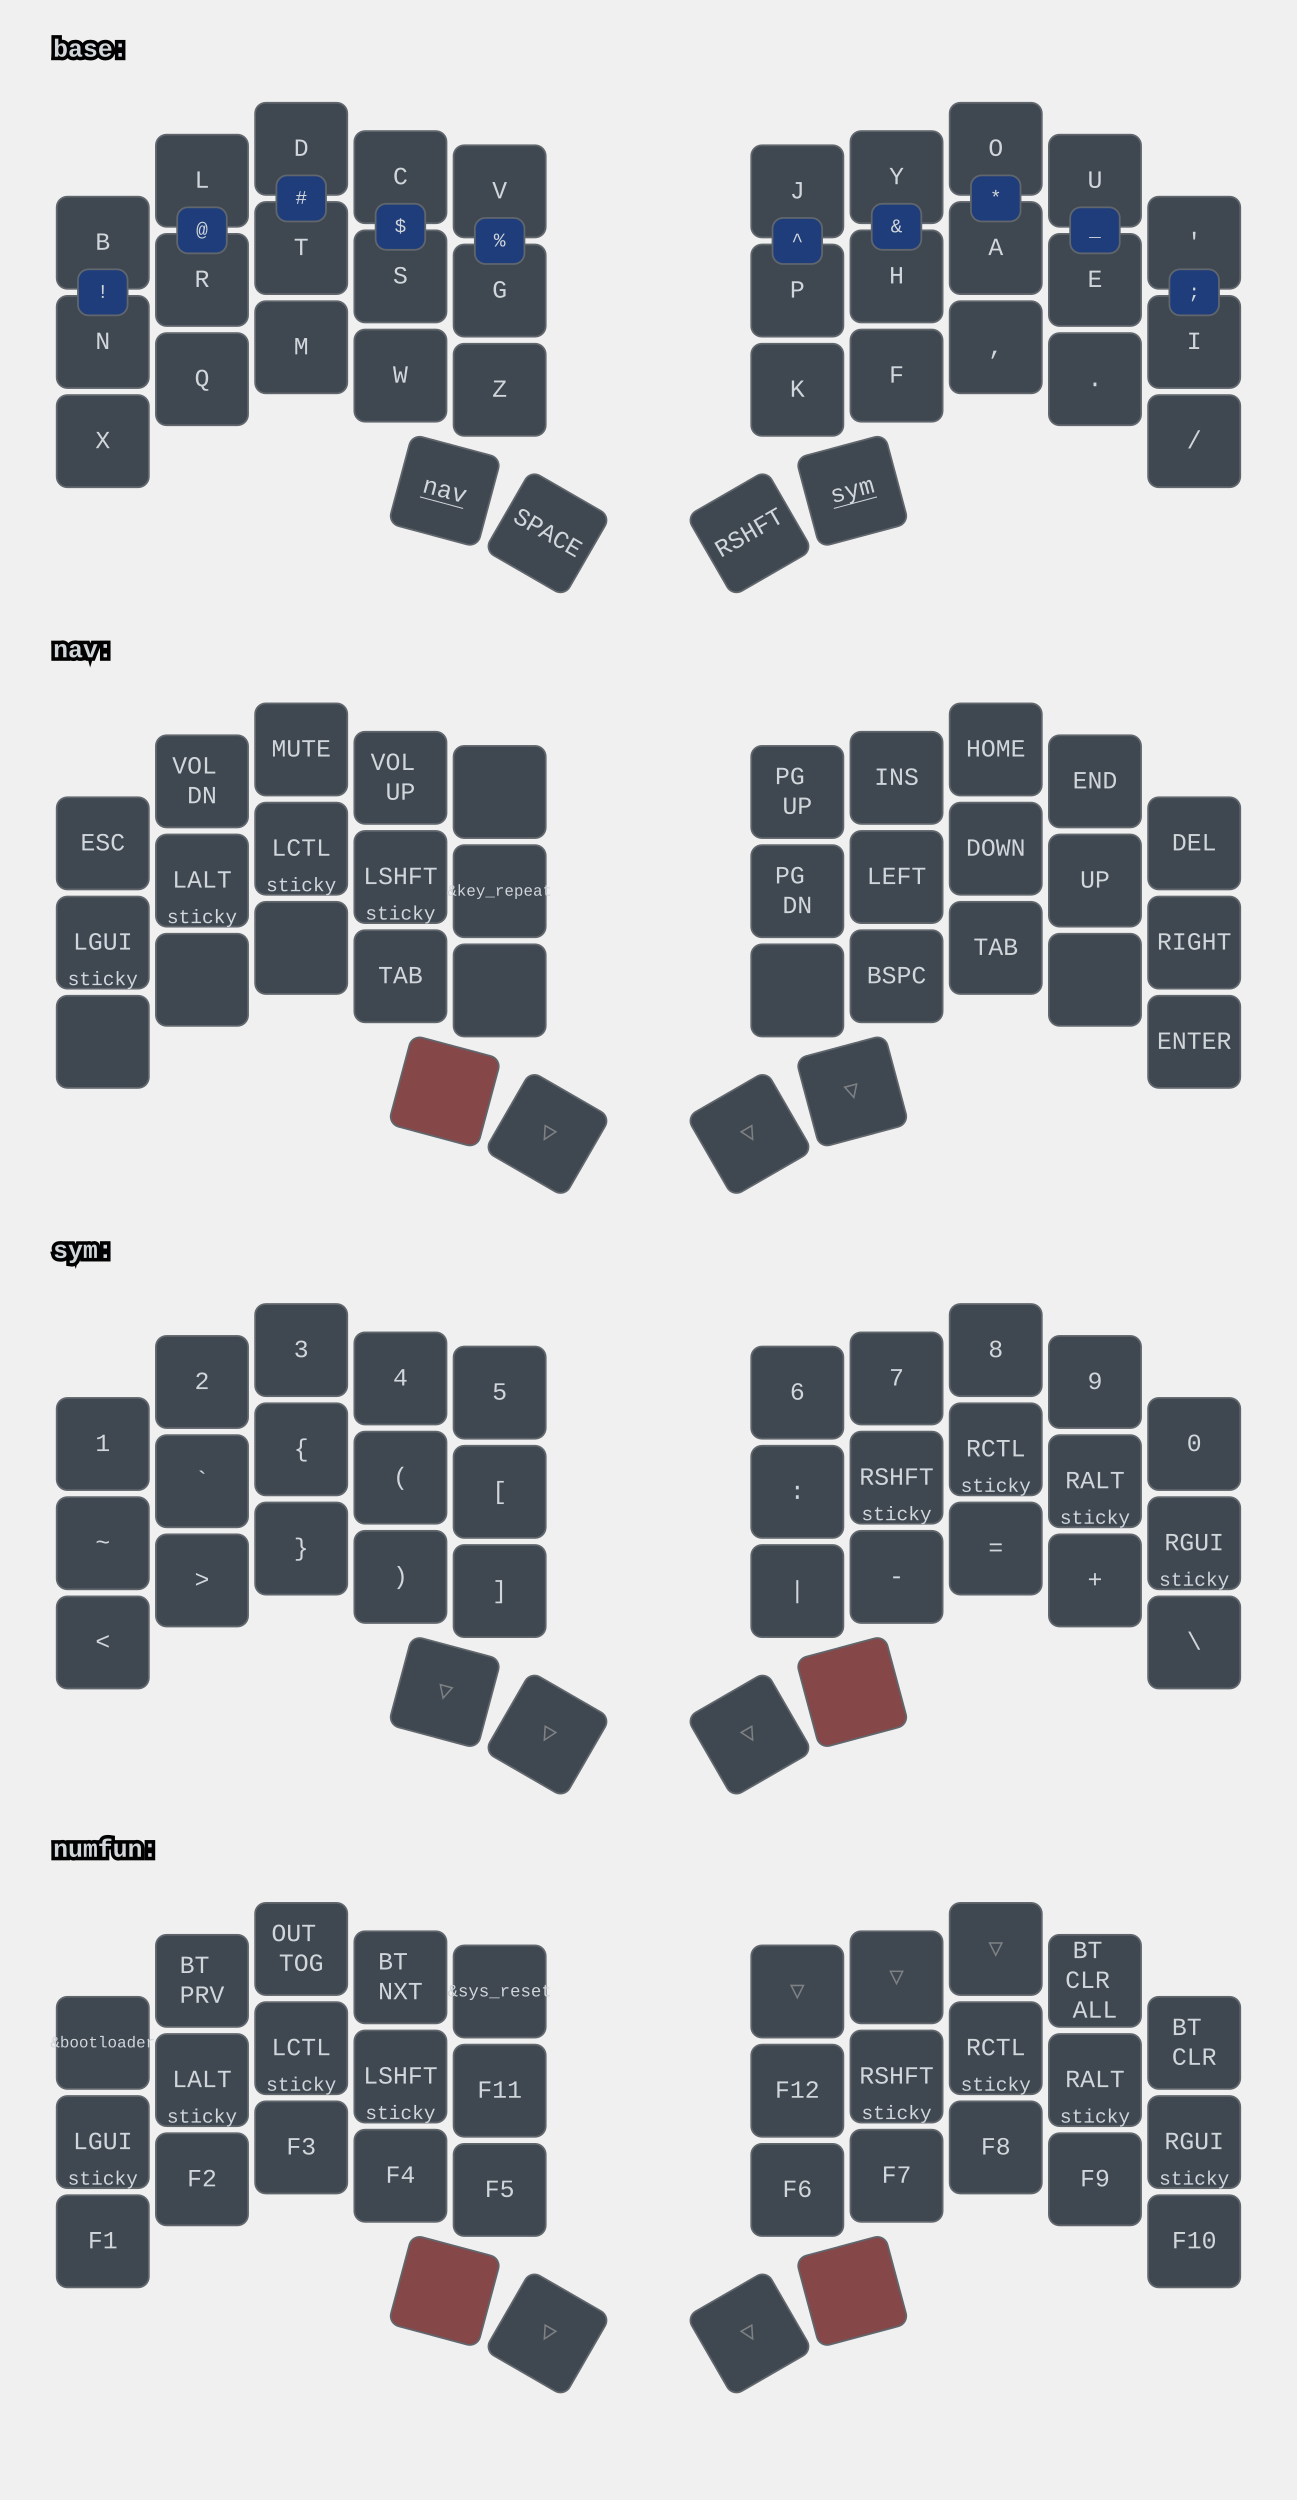
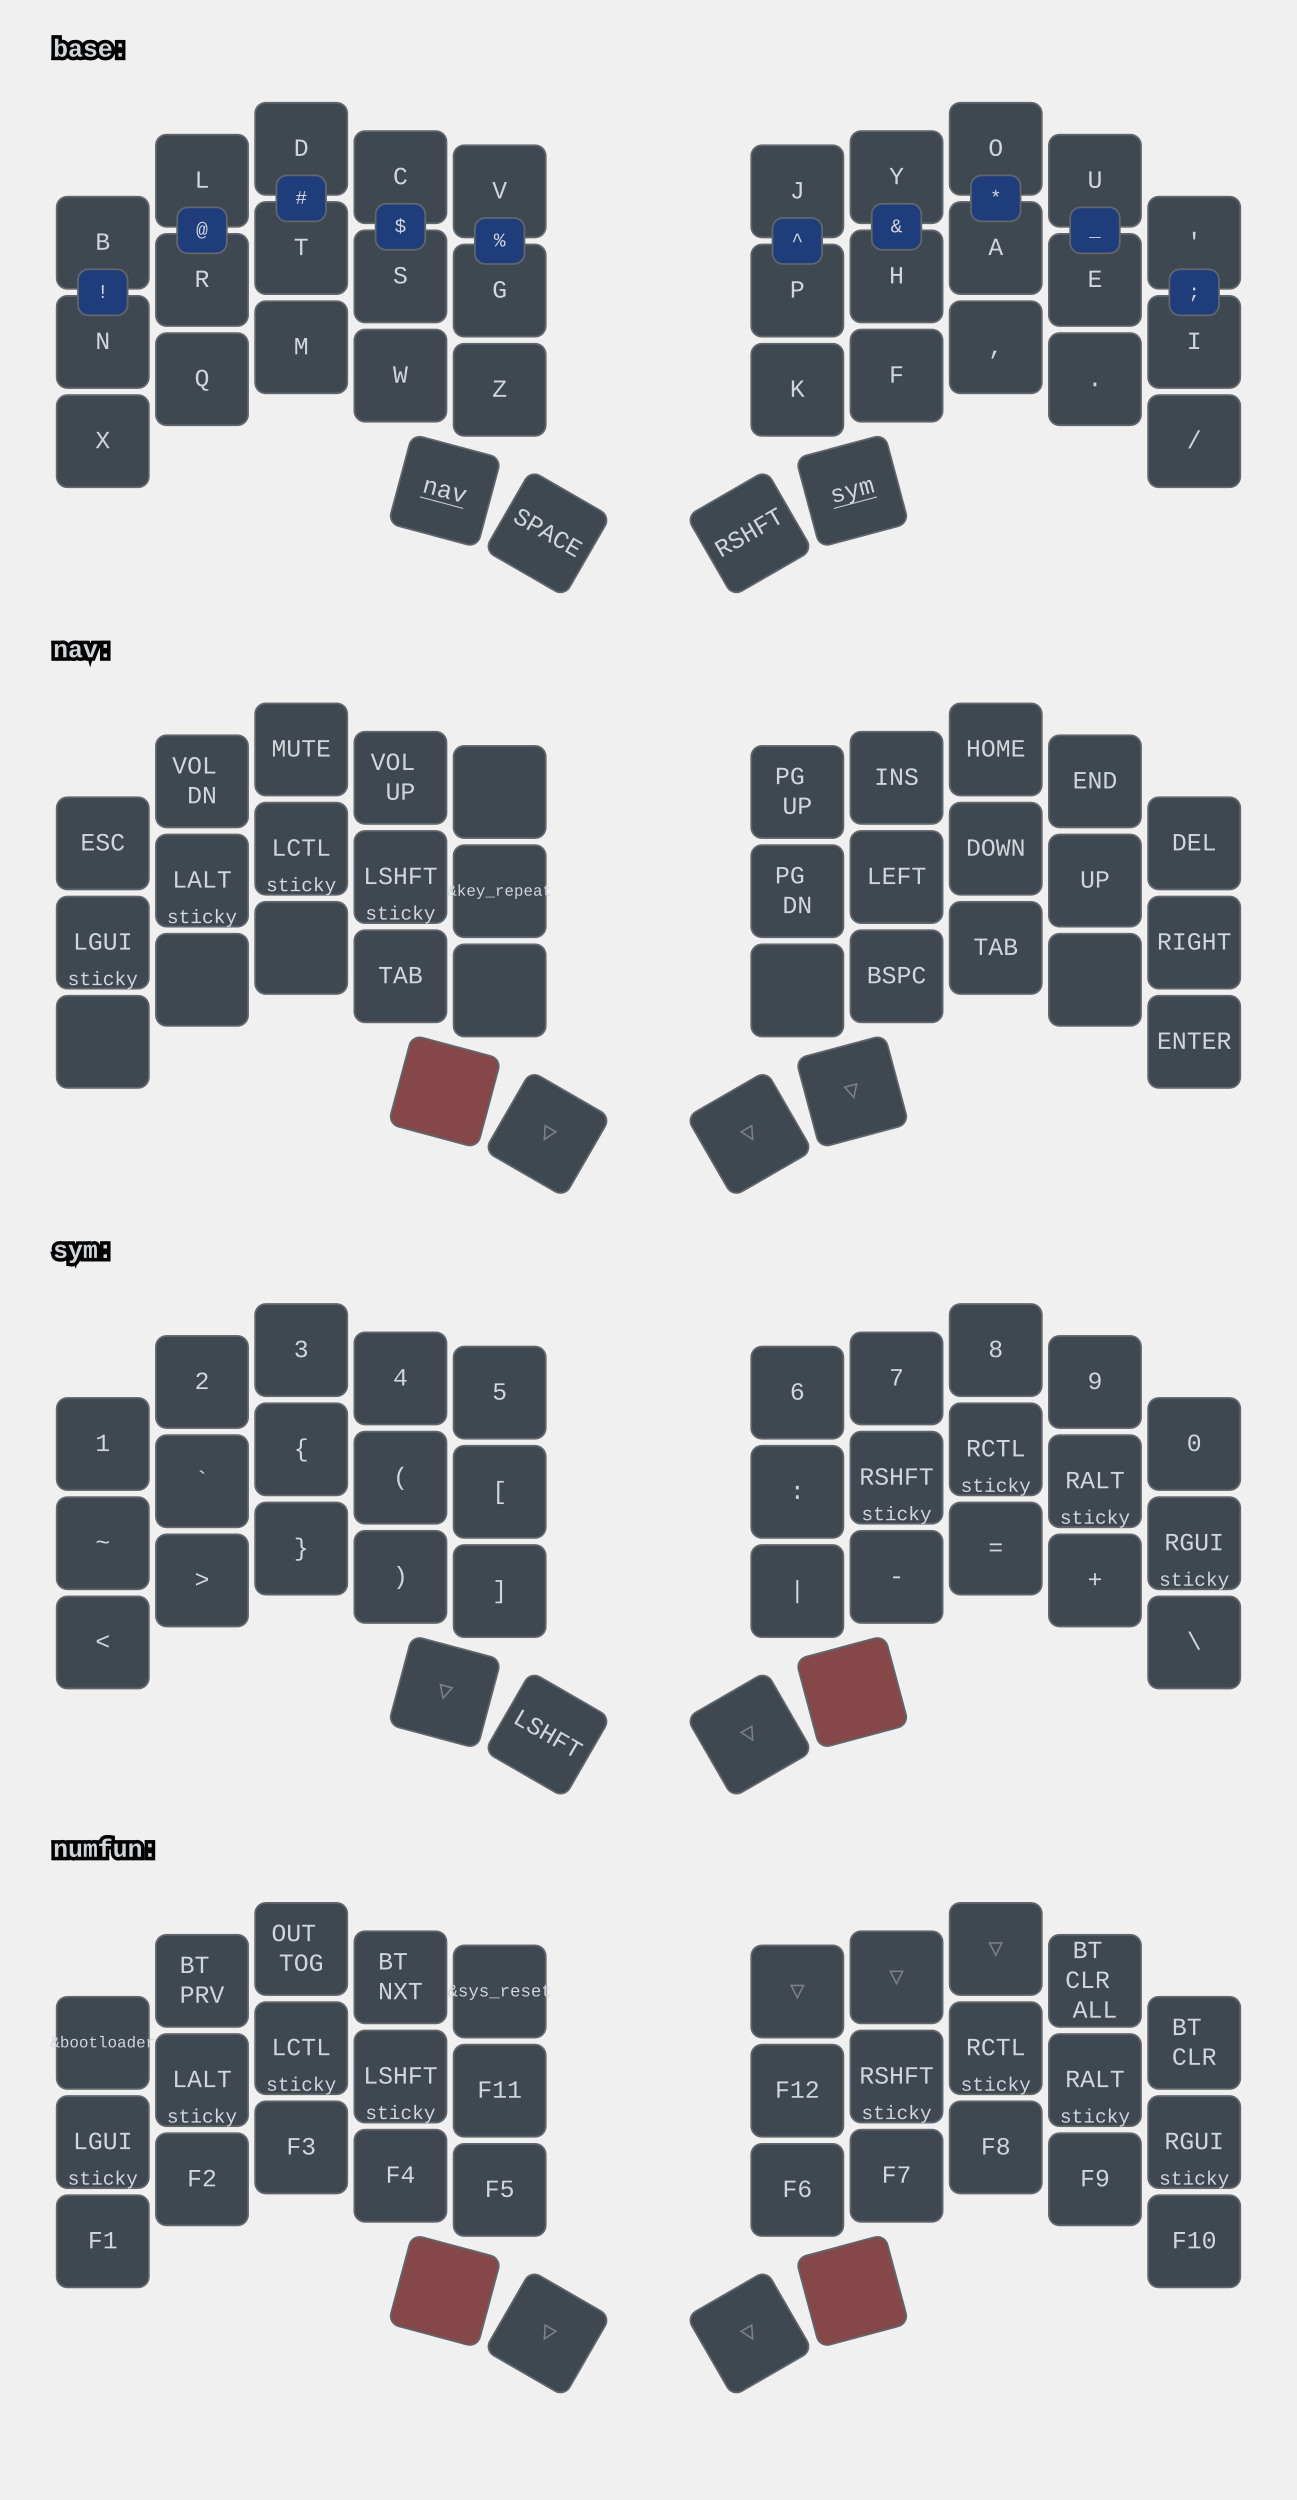
<svg xmlns="http://www.w3.org/2000/svg" width="732" height="1411" viewBox="0 0 732 1411" class="keymap">
  <style>/* inherit to force styles through use tags */
svg path {
    fill: inherit;
}

/* font and background color specifications */
svg.keymap {
    font-family: SFMono-Regular,Consolas,Liberation Mono,Menlo,monospace;
    font-size: 14px;
    font-kerning: normal;
    text-rendering: optimizeLegibility;
    fill: #24292e;
}

/* default key styling */
rect.key {
    fill: #f6f8fa;
}

rect.key, rect.combo {
    stroke: #c9cccf;
    stroke-width: 1;
}

/* default key side styling, only used is draw_key_sides is set */
rect.side {
    filter: brightness(90%);
}

/* color accent for combo boxes */
rect.combo, rect.combo-separate {
    fill: #cdf;
}

/* color accent for held keys */
rect.held, rect.combo.held {
    fill: #fdd;
}

/* color accent for ghost (optional) keys */
rect.ghost, rect.combo.ghost {
    stroke-dasharray: 4, 4;
    stroke-width: 2;
}

text {
    text-anchor: middle;
    dominant-baseline: middle;
}

/* styling for layer labels */
text.label {
    font-weight: bold;
    text-anchor: start;
    stroke: white;
    stroke-width: 4;
    paint-order: stroke;
}

/* styling for optional footer */
text.footer {
    text-anchor: end;
    dominant-baseline: auto;
    stroke: white;
    stroke-width: 4;
    paint-order: stroke;
}

/* styling for combo tap, and key non-tap label text */
text.combo, text.hold, text.shifted, text.left, text.right, text.tl, text.tr, text.bl, text.br {
    font-size: 11px;
}

text.hold, text.bl, text.br {
    text-anchor: middle;
    dominant-baseline: auto;
}

text.shifted, text.tl, text.tr {
    text-anchor: middle;
    dominant-baseline: hanging;
}

text.left, text.tl, text.bl {
    text-anchor: start;
}

text.right, text.tr, text.br {
    text-anchor: end;
}

text.layer-activator {
    text-decoration: underline;
}

/* styling for hold/shifted label text in combo box */
text.combo.hold, text.combo.shifted, text.combo.left, text.combo.right {
    font-size: 8px;
}

/* lighter symbol for transparent keys */
text.trans {
    fill: #7b7e81;
}

/* styling for combo dendrons */
path.combo {
    stroke-width: 1;
    stroke: gray;
    fill: none;
}

/* Start Tabler Icons Cleanup */
/* cannot use height/width with glyphs */
.icon-tabler &gt; path {
    fill: inherit;
    stroke: inherit;
    stroke-width: 2;
}
/* hide tabler's default box */
.icon-tabler &gt; path[stroke="none"][fill="none"] {
    visibility: hidden;
}
/* End Tabler Icons Cleanup */

svg.keymap { fill: #d1d6db; }
rect.key { fill: #3f4750; }
rect.key, rect.combo { stroke: #60666c; }
rect.combo, rect.combo-separate { fill: #1f3d7a; }
rect.held, rect.combo.held { fill: #854747; }
text.label, text.footer { stroke: black; }
text.trans { fill: #7e8184; }
path.combo { stroke: #7f7f7f; }
</style>
  <g transform="translate(30, 0)" class="layer-base">
    <text x="0" y="28" class="label" id="base">base:</text>
    <g transform="translate(0, 56)">
      <g transform="translate(28, 81)" class="key keypos-0">
        <rect rx="6" ry="6" x="-26" y="-26" width="52" height="52" class="key" />
        <text x="0" y="0" class="key tap">B</text>
      </g>
      <g transform="translate(84, 46)" class="key keypos-1">
        <rect rx="6" ry="6" x="-26" y="-26" width="52" height="52" class="key" />
        <text x="0" y="0" class="key tap">L</text>
      </g>
      <g transform="translate(140, 28)" class="key keypos-2">
        <rect rx="6" ry="6" x="-26" y="-26" width="52" height="52" class="key" />
        <text x="0" y="0" class="key tap">D</text>
      </g>
      <g transform="translate(196, 44)" class="key keypos-3">
        <rect rx="6" ry="6" x="-26" y="-26" width="52" height="52" class="key" />
        <text x="0" y="0" class="key tap">C</text>
      </g>
      <g transform="translate(252, 52)" class="key keypos-4">
        <rect rx="6" ry="6" x="-26" y="-26" width="52" height="52" class="key" />
        <text x="0" y="0" class="key tap">V</text>
      </g>
      <g transform="translate(420, 52)" class="key keypos-5">
        <rect rx="6" ry="6" x="-26" y="-26" width="52" height="52" class="key" />
        <text x="0" y="0" class="key tap">J</text>
      </g>
      <g transform="translate(476, 44)" class="key keypos-6">
        <rect rx="6" ry="6" x="-26" y="-26" width="52" height="52" class="key" />
        <text x="0" y="0" class="key tap">Y</text>
      </g>
      <g transform="translate(532, 28)" class="key keypos-7">
        <rect rx="6" ry="6" x="-26" y="-26" width="52" height="52" class="key" />
        <text x="0" y="0" class="key tap">O</text>
      </g>
      <g transform="translate(588, 46)" class="key keypos-8">
        <rect rx="6" ry="6" x="-26" y="-26" width="52" height="52" class="key" />
        <text x="0" y="0" class="key tap">U</text>
      </g>
      <g transform="translate(644, 81)" class="key keypos-9">
        <rect rx="6" ry="6" x="-26" y="-26" width="52" height="52" class="key" />
        <text x="0" y="0" class="key tap">'</text>
      </g>
      <g transform="translate(28, 137)" class="key keypos-10">
        <rect rx="6" ry="6" x="-26" y="-26" width="52" height="52" class="key" />
        <text x="0" y="0" class="key tap">N</text>
      </g>
      <g transform="translate(84, 102)" class="key keypos-11">
        <rect rx="6" ry="6" x="-26" y="-26" width="52" height="52" class="key" />
        <text x="0" y="0" class="key tap">R</text>
      </g>
      <g transform="translate(140, 84)" class="key keypos-12">
        <rect rx="6" ry="6" x="-26" y="-26" width="52" height="52" class="key" />
        <text x="0" y="0" class="key tap">T</text>
      </g>
      <g transform="translate(196, 100)" class="key keypos-13">
        <rect rx="6" ry="6" x="-26" y="-26" width="52" height="52" class="key" />
        <text x="0" y="0" class="key tap">S</text>
      </g>
      <g transform="translate(252, 108)" class="key keypos-14">
        <rect rx="6" ry="6" x="-26" y="-26" width="52" height="52" class="key" />
        <text x="0" y="0" class="key tap">G</text>
      </g>
      <g transform="translate(420, 108)" class="key keypos-15">
        <rect rx="6" ry="6" x="-26" y="-26" width="52" height="52" class="key" />
        <text x="0" y="0" class="key tap">P</text>
      </g>
      <g transform="translate(476, 100)" class="key keypos-16">
        <rect rx="6" ry="6" x="-26" y="-26" width="52" height="52" class="key" />
        <text x="0" y="0" class="key tap">H</text>
      </g>
      <g transform="translate(532, 84)" class="key keypos-17">
        <rect rx="6" ry="6" x="-26" y="-26" width="52" height="52" class="key" />
        <text x="0" y="0" class="key tap">A</text>
      </g>
      <g transform="translate(588, 102)" class="key keypos-18">
        <rect rx="6" ry="6" x="-26" y="-26" width="52" height="52" class="key" />
        <text x="0" y="0" class="key tap">E</text>
      </g>
      <g transform="translate(644, 137)" class="key keypos-19">
        <rect rx="6" ry="6" x="-26" y="-26" width="52" height="52" class="key" />
        <text x="0" y="0" class="key tap">I</text>
      </g>
      <g transform="translate(28, 193)" class="key keypos-20">
        <rect rx="6" ry="6" x="-26" y="-26" width="52" height="52" class="key" />
        <text x="0" y="0" class="key tap">X</text>
      </g>
      <g transform="translate(84, 158)" class="key keypos-21">
        <rect rx="6" ry="6" x="-26" y="-26" width="52" height="52" class="key" />
        <text x="0" y="0" class="key tap">Q</text>
      </g>
      <g transform="translate(140, 140)" class="key keypos-22">
        <rect rx="6" ry="6" x="-26" y="-26" width="52" height="52" class="key" />
        <text x="0" y="0" class="key tap">M</text>
      </g>
      <g transform="translate(196, 156)" class="key keypos-23">
        <rect rx="6" ry="6" x="-26" y="-26" width="52" height="52" class="key" />
        <text x="0" y="0" class="key tap">W</text>
      </g>
      <g transform="translate(252, 164)" class="key keypos-24">
        <rect rx="6" ry="6" x="-26" y="-26" width="52" height="52" class="key" />
        <text x="0" y="0" class="key tap">Z</text>
      </g>
      <g transform="translate(420, 164)" class="key keypos-25">
        <rect rx="6" ry="6" x="-26" y="-26" width="52" height="52" class="key" />
        <text x="0" y="0" class="key tap">K</text>
      </g>
      <g transform="translate(476, 156)" class="key keypos-26">
        <rect rx="6" ry="6" x="-26" y="-26" width="52" height="52" class="key" />
        <text x="0" y="0" class="key tap">F</text>
      </g>
      <g transform="translate(532, 140)" class="key keypos-27">
        <rect rx="6" ry="6" x="-26" y="-26" width="52" height="52" class="key" />
        <text x="0" y="0" class="key tap">,</text>
      </g>
      <g transform="translate(588, 158)" class="key keypos-28">
        <rect rx="6" ry="6" x="-26" y="-26" width="52" height="52" class="key" />
        <text x="0" y="0" class="key tap">.</text>
      </g>
      <g transform="translate(644, 193)" class="key keypos-29">
        <rect rx="6" ry="6" x="-26" y="-26" width="52" height="52" class="key" />
        <text x="0" y="0" class="key tap">/</text>
      </g>
      <g transform="translate(221, 221) rotate(15.0)" class="key keypos-30">
        <rect rx="6" ry="6" x="-26" y="-26" width="52" height="52" class="key" />
        <a href="#nav">
          <text x="0" y="0" class="key tap layer-activator">nav</text>
        </a>
      </g>
      <g transform="translate(279, 245) rotate(30.0)" class="key keypos-31">
        <rect rx="6" ry="6" x="-26" y="-26" width="52" height="52" class="key" />
        <text x="0" y="0" class="key tap">SPACE</text>
      </g>
      <g transform="translate(393, 245) rotate(-30.0)" class="key keypos-32">
        <rect rx="6" ry="6" x="-26" y="-26" width="52" height="52" class="key" />
        <text x="0" y="0" class="key tap">RSHFT</text>
      </g>
      <g transform="translate(451, 221) rotate(-15.0)" class="key keypos-33">
        <rect rx="6" ry="6" x="-26" y="-26" width="52" height="52" class="key" />
        <a href="#sym">
          <text x="0" y="0" class="key tap layer-activator">sym</text>
        </a>
      </g>
      <g class="combo combopos-0">
        <rect rx="6" ry="6" x="14" y="96" width="28" height="26" class="combo" />
        <text x="28" y="109" class="combo tap">!</text>
      </g>
      <g class="combo combopos-1">
        <rect rx="6" ry="6" x="70" y="61" width="28" height="26" class="combo" />
        <text x="84" y="74" class="combo tap">@</text>
      </g>
      <g class="combo combopos-2">
        <rect rx="6" ry="6" x="126" y="43" width="28" height="26" class="combo" />
        <text x="140" y="56" class="combo tap">#</text>
      </g>
      <g class="combo combopos-3">
        <rect rx="6" ry="6" x="182" y="59" width="28" height="26" class="combo" />
        <text x="196" y="72" class="combo tap">$</text>
      </g>
      <g class="combo combopos-4">
        <rect rx="6" ry="6" x="238" y="67" width="28" height="26" class="combo" />
        <text x="252" y="80" class="combo tap">%</text>
      </g>
      <g class="combo combopos-5">
        <rect rx="6" ry="6" x="406" y="67" width="28" height="26" class="combo" />
        <text x="420" y="80" class="combo tap">^</text>
      </g>
      <g class="combo combopos-6">
        <rect rx="6" ry="6" x="462" y="59" width="28" height="26" class="combo" />
        <text x="476" y="72" class="combo tap">&amp;</text>
      </g>
      <g class="combo combopos-7">
        <rect rx="6" ry="6" x="518" y="43" width="28" height="26" class="combo" />
        <text x="532" y="56" class="combo tap">*</text>
      </g>
      <g class="combo combopos-8">
        <rect rx="6" ry="6" x="574" y="61" width="28" height="26" class="combo" />
        <text x="588" y="74" class="combo tap">_</text>
      </g>
      <g class="combo combopos-9">
        <rect rx="6" ry="6" x="630" y="96" width="28" height="26" class="combo" />
        <text x="644" y="109" class="combo tap">;</text>
      </g>
    </g>
  </g>
  <g transform="translate(30, 339)" class="layer-nav">
    <text x="0" y="28" class="label" id="nav">nav:</text>
    <g transform="translate(0, 56)">
      <g transform="translate(28, 81)" class="key keypos-0">
        <rect rx="6" ry="6" x="-26" y="-26" width="52" height="52" class="key" />
        <text x="0" y="0" class="key tap">ESC</text>
      </g>
      <g transform="translate(84, 46)" class="key keypos-1">
        <rect rx="6" ry="6" x="-26" y="-26" width="52" height="52" class="key" />
        <text x="0" y="0" class="key tap">
          <tspan x="0" dy="-0.6em">VOL</tspan>
          <tspan x="0" dy="1.2em">DN</tspan>
        </text>
      </g>
      <g transform="translate(140, 28)" class="key keypos-2">
        <rect rx="6" ry="6" x="-26" y="-26" width="52" height="52" class="key" />
        <text x="0" y="0" class="key tap">MUTE</text>
      </g>
      <g transform="translate(196, 44)" class="key keypos-3">
        <rect rx="6" ry="6" x="-26" y="-26" width="52" height="52" class="key" />
        <text x="0" y="0" class="key tap">
          <tspan x="0" dy="-0.6em">VOL</tspan>
          <tspan x="0" dy="1.2em">UP</tspan>
        </text>
      </g>
      <g transform="translate(252, 52)" class="key keypos-4">
        <rect rx="6" ry="6" x="-26" y="-26" width="52" height="52" class="key" />
      </g>
      <g transform="translate(420, 52)" class="key keypos-5">
        <rect rx="6" ry="6" x="-26" y="-26" width="52" height="52" class="key" />
        <text x="0" y="0" class="key tap">
          <tspan x="0" dy="-0.6em">PG</tspan>
          <tspan x="0" dy="1.2em">UP</tspan>
        </text>
      </g>
      <g transform="translate(476, 44)" class="key keypos-6">
        <rect rx="6" ry="6" x="-26" y="-26" width="52" height="52" class="key" />
        <text x="0" y="0" class="key tap">INS</text>
      </g>
      <g transform="translate(532, 28)" class="key keypos-7">
        <rect rx="6" ry="6" x="-26" y="-26" width="52" height="52" class="key" />
        <text x="0" y="0" class="key tap">HOME</text>
      </g>
      <g transform="translate(588, 46)" class="key keypos-8">
        <rect rx="6" ry="6" x="-26" y="-26" width="52" height="52" class="key" />
        <text x="0" y="0" class="key tap">END</text>
      </g>
      <g transform="translate(644, 81)" class="key keypos-9">
        <rect rx="6" ry="6" x="-26" y="-26" width="52" height="52" class="key" />
        <text x="0" y="0" class="key tap">DEL</text>
      </g>
      <g transform="translate(28, 137)" class="key keypos-10">
        <rect rx="6" ry="6" x="-26" y="-26" width="52" height="52" class="key" />
        <text x="0" y="0" class="key tap">LGUI</text>
        <text x="0" y="24" class="key hold">sticky</text>
      </g>
      <g transform="translate(84, 102)" class="key keypos-11">
        <rect rx="6" ry="6" x="-26" y="-26" width="52" height="52" class="key" />
        <text x="0" y="0" class="key tap">LALT</text>
        <text x="0" y="24" class="key hold">sticky</text>
      </g>
      <g transform="translate(140, 84)" class="key keypos-12">
        <rect rx="6" ry="6" x="-26" y="-26" width="52" height="52" class="key" />
        <text x="0" y="0" class="key tap">LCTL</text>
        <text x="0" y="24" class="key hold">sticky</text>
      </g>
      <g transform="translate(196, 100)" class="key keypos-13">
        <rect rx="6" ry="6" x="-26" y="-26" width="52" height="52" class="key" />
        <text x="0" y="0" class="key tap">LSHFT</text>
        <text x="0" y="24" class="key hold">sticky</text>
      </g>
      <g transform="translate(252, 108)" class="key keypos-14">
        <rect rx="6" ry="6" x="-26" y="-26" width="52" height="52" class="key" />
        <text x="0" y="0" class="key tap">
          <tspan style="font-size: 64%">&amp;key_repeat</tspan>
        </text>
      </g>
      <g transform="translate(420, 108)" class="key keypos-15">
        <rect rx="6" ry="6" x="-26" y="-26" width="52" height="52" class="key" />
        <text x="0" y="0" class="key tap">
          <tspan x="0" dy="-0.6em">PG</tspan>
          <tspan x="0" dy="1.2em">DN</tspan>
        </text>
      </g>
      <g transform="translate(476, 100)" class="key keypos-16">
        <rect rx="6" ry="6" x="-26" y="-26" width="52" height="52" class="key" />
        <text x="0" y="0" class="key tap">LEFT</text>
      </g>
      <g transform="translate(532, 84)" class="key keypos-17">
        <rect rx="6" ry="6" x="-26" y="-26" width="52" height="52" class="key" />
        <text x="0" y="0" class="key tap">DOWN</text>
      </g>
      <g transform="translate(588, 102)" class="key keypos-18">
        <rect rx="6" ry="6" x="-26" y="-26" width="52" height="52" class="key" />
        <text x="0" y="0" class="key tap">UP</text>
      </g>
      <g transform="translate(644, 137)" class="key keypos-19">
        <rect rx="6" ry="6" x="-26" y="-26" width="52" height="52" class="key" />
        <text x="0" y="0" class="key tap">RIGHT</text>
      </g>
      <g transform="translate(28, 193)" class="key keypos-20">
        <rect rx="6" ry="6" x="-26" y="-26" width="52" height="52" class="key" />
      </g>
      <g transform="translate(84, 158)" class="key keypos-21">
        <rect rx="6" ry="6" x="-26" y="-26" width="52" height="52" class="key" />
      </g>
      <g transform="translate(140, 140)" class="key keypos-22">
        <rect rx="6" ry="6" x="-26" y="-26" width="52" height="52" class="key" />
      </g>
      <g transform="translate(196, 156)" class="key keypos-23">
        <rect rx="6" ry="6" x="-26" y="-26" width="52" height="52" class="key" />
        <text x="0" y="0" class="key tap">TAB</text>
      </g>
      <g transform="translate(252, 164)" class="key keypos-24">
        <rect rx="6" ry="6" x="-26" y="-26" width="52" height="52" class="key" />
      </g>
      <g transform="translate(420, 164)" class="key keypos-25">
        <rect rx="6" ry="6" x="-26" y="-26" width="52" height="52" class="key" />
      </g>
      <g transform="translate(476, 156)" class="key keypos-26">
        <rect rx="6" ry="6" x="-26" y="-26" width="52" height="52" class="key" />
        <text x="0" y="0" class="key tap">BSPC</text>
      </g>
      <g transform="translate(532, 140)" class="key keypos-27">
        <rect rx="6" ry="6" x="-26" y="-26" width="52" height="52" class="key" />
        <text x="0" y="0" class="key tap">TAB</text>
      </g>
      <g transform="translate(588, 158)" class="key keypos-28">
        <rect rx="6" ry="6" x="-26" y="-26" width="52" height="52" class="key" />
      </g>
      <g transform="translate(644, 193)" class="key keypos-29">
        <rect rx="6" ry="6" x="-26" y="-26" width="52" height="52" class="key" />
        <text x="0" y="0" class="key tap">ENTER</text>
      </g>
      <g transform="translate(221, 221) rotate(15.0)" class="key held keypos-30">
        <rect rx="6" ry="6" x="-26" y="-26" width="52" height="52" class="key held" />
      </g>
      <g transform="translate(279, 245) rotate(30.0)" class="key trans keypos-31">
        <rect rx="6" ry="6" x="-26" y="-26" width="52" height="52" class="key trans" />
        <text x="0" y="0" class="key trans tap">▽</text>
      </g>
      <g transform="translate(393, 245) rotate(-30.0)" class="key trans keypos-32">
        <rect rx="6" ry="6" x="-26" y="-26" width="52" height="52" class="key trans" />
        <text x="0" y="0" class="key trans tap">▽</text>
      </g>
      <g transform="translate(451, 221) rotate(-15.0)" class="key trans keypos-33">
        <rect rx="6" ry="6" x="-26" y="-26" width="52" height="52" class="key trans" />
        <text x="0" y="0" class="key trans tap">▽</text>
      </g>
    </g>
  </g>
  <g transform="translate(30, 678)" class="layer-sym">
    <text x="0" y="28" class="label" id="sym">sym:</text>
    <g transform="translate(0, 56)">
      <g transform="translate(28, 81)" class="key keypos-0">
        <rect rx="6" ry="6" x="-26" y="-26" width="52" height="52" class="key" />
        <text x="0" y="0" class="key tap">1</text>
      </g>
      <g transform="translate(84, 46)" class="key keypos-1">
        <rect rx="6" ry="6" x="-26" y="-26" width="52" height="52" class="key" />
        <text x="0" y="0" class="key tap">2</text>
      </g>
      <g transform="translate(140, 28)" class="key keypos-2">
        <rect rx="6" ry="6" x="-26" y="-26" width="52" height="52" class="key" />
        <text x="0" y="0" class="key tap">3</text>
      </g>
      <g transform="translate(196, 44)" class="key keypos-3">
        <rect rx="6" ry="6" x="-26" y="-26" width="52" height="52" class="key" />
        <text x="0" y="0" class="key tap">4</text>
      </g>
      <g transform="translate(252, 52)" class="key keypos-4">
        <rect rx="6" ry="6" x="-26" y="-26" width="52" height="52" class="key" />
        <text x="0" y="0" class="key tap">5</text>
      </g>
      <g transform="translate(420, 52)" class="key keypos-5">
        <rect rx="6" ry="6" x="-26" y="-26" width="52" height="52" class="key" />
        <text x="0" y="0" class="key tap">6</text>
      </g>
      <g transform="translate(476, 44)" class="key keypos-6">
        <rect rx="6" ry="6" x="-26" y="-26" width="52" height="52" class="key" />
        <text x="0" y="0" class="key tap">7</text>
      </g>
      <g transform="translate(532, 28)" class="key keypos-7">
        <rect rx="6" ry="6" x="-26" y="-26" width="52" height="52" class="key" />
        <text x="0" y="0" class="key tap">8</text>
      </g>
      <g transform="translate(588, 46)" class="key keypos-8">
        <rect rx="6" ry="6" x="-26" y="-26" width="52" height="52" class="key" />
        <text x="0" y="0" class="key tap">9</text>
      </g>
      <g transform="translate(644, 81)" class="key keypos-9">
        <rect rx="6" ry="6" x="-26" y="-26" width="52" height="52" class="key" />
        <text x="0" y="0" class="key tap">0</text>
      </g>
      <g transform="translate(28, 137)" class="key keypos-10">
        <rect rx="6" ry="6" x="-26" y="-26" width="52" height="52" class="key" />
        <text x="0" y="0" class="key tap">~</text>
      </g>
      <g transform="translate(84, 102)" class="key keypos-11">
        <rect rx="6" ry="6" x="-26" y="-26" width="52" height="52" class="key" />
        <text x="0" y="0" class="key tap">`</text>
      </g>
      <g transform="translate(140, 84)" class="key keypos-12">
        <rect rx="6" ry="6" x="-26" y="-26" width="52" height="52" class="key" />
        <text x="0" y="0" class="key tap">{</text>
      </g>
      <g transform="translate(196, 100)" class="key keypos-13">
        <rect rx="6" ry="6" x="-26" y="-26" width="52" height="52" class="key" />
        <text x="0" y="0" class="key tap">(</text>
      </g>
      <g transform="translate(252, 108)" class="key keypos-14">
        <rect rx="6" ry="6" x="-26" y="-26" width="52" height="52" class="key" />
        <text x="0" y="0" class="key tap">[</text>
      </g>
      <g transform="translate(420, 108)" class="key keypos-15">
        <rect rx="6" ry="6" x="-26" y="-26" width="52" height="52" class="key" />
        <text x="0" y="0" class="key tap">:</text>
      </g>
      <g transform="translate(476, 100)" class="key keypos-16">
        <rect rx="6" ry="6" x="-26" y="-26" width="52" height="52" class="key" />
        <text x="0" y="0" class="key tap">RSHFT</text>
        <text x="0" y="24" class="key hold">sticky</text>
      </g>
      <g transform="translate(532, 84)" class="key keypos-17">
        <rect rx="6" ry="6" x="-26" y="-26" width="52" height="52" class="key" />
        <text x="0" y="0" class="key tap">RCTL</text>
        <text x="0" y="24" class="key hold">sticky</text>
      </g>
      <g transform="translate(588, 102)" class="key keypos-18">
        <rect rx="6" ry="6" x="-26" y="-26" width="52" height="52" class="key" />
        <text x="0" y="0" class="key tap">RALT</text>
        <text x="0" y="24" class="key hold">sticky</text>
      </g>
      <g transform="translate(644, 137)" class="key keypos-19">
        <rect rx="6" ry="6" x="-26" y="-26" width="52" height="52" class="key" />
        <text x="0" y="0" class="key tap">RGUI</text>
        <text x="0" y="24" class="key hold">sticky</text>
      </g>
      <g transform="translate(28, 193)" class="key keypos-20">
        <rect rx="6" ry="6" x="-26" y="-26" width="52" height="52" class="key" />
        <text x="0" y="0" class="key tap">&lt;</text>
      </g>
      <g transform="translate(84, 158)" class="key keypos-21">
        <rect rx="6" ry="6" x="-26" y="-26" width="52" height="52" class="key" />
        <text x="0" y="0" class="key tap">&gt;</text>
      </g>
      <g transform="translate(140, 140)" class="key keypos-22">
        <rect rx="6" ry="6" x="-26" y="-26" width="52" height="52" class="key" />
        <text x="0" y="0" class="key tap">}</text>
      </g>
      <g transform="translate(196, 156)" class="key keypos-23">
        <rect rx="6" ry="6" x="-26" y="-26" width="52" height="52" class="key" />
        <text x="0" y="0" class="key tap">)</text>
      </g>
      <g transform="translate(252, 164)" class="key keypos-24">
        <rect rx="6" ry="6" x="-26" y="-26" width="52" height="52" class="key" />
        <text x="0" y="0" class="key tap">]</text>
      </g>
      <g transform="translate(420, 164)" class="key keypos-25">
        <rect rx="6" ry="6" x="-26" y="-26" width="52" height="52" class="key" />
        <text x="0" y="0" class="key tap">|</text>
      </g>
      <g transform="translate(476, 156)" class="key keypos-26">
        <rect rx="6" ry="6" x="-26" y="-26" width="52" height="52" class="key" />
        <text x="0" y="0" class="key tap">-</text>
      </g>
      <g transform="translate(532, 140)" class="key keypos-27">
        <rect rx="6" ry="6" x="-26" y="-26" width="52" height="52" class="key" />
        <text x="0" y="0" class="key tap">=</text>
      </g>
      <g transform="translate(588, 158)" class="key keypos-28">
        <rect rx="6" ry="6" x="-26" y="-26" width="52" height="52" class="key" />
        <text x="0" y="0" class="key tap">+</text>
      </g>
      <g transform="translate(644, 193)" class="key keypos-29">
        <rect rx="6" ry="6" x="-26" y="-26" width="52" height="52" class="key" />
        <text x="0" y="0" class="key tap">\</text>
      </g>
      <g transform="translate(221, 221) rotate(15.0)" class="key trans keypos-30">
        <rect rx="6" ry="6" x="-26" y="-26" width="52" height="52" class="key trans" />
        <text x="0" y="0" class="key trans tap">▽</text>
      </g>
-       <g transform="translate(279, 245) rotate(30.0)" class="key trans keypos-31">
-         <rect rx="6" ry="6" x="-26" y="-26" width="52" height="52" class="key trans" />
-         <text x="0" y="0" class="key trans tap">▽</text>
+       <g transform="translate(279, 245) rotate(30.0)" class="key keypos-31">
+         <rect rx="6" ry="6" x="-26" y="-26" width="52" height="52" class="key" />
+         <text x="0" y="0" class="key tap">LSHFT</text>
      </g>
      <g transform="translate(393, 245) rotate(-30.0)" class="key trans keypos-32">
        <rect rx="6" ry="6" x="-26" y="-26" width="52" height="52" class="key trans" />
        <text x="0" y="0" class="key trans tap">▽</text>
      </g>
      <g transform="translate(451, 221) rotate(-15.0)" class="key held keypos-33">
        <rect rx="6" ry="6" x="-26" y="-26" width="52" height="52" class="key held" />
      </g>
    </g>
  </g>
  <g transform="translate(30, 1016)" class="layer-numfun">
    <text x="0" y="28" class="label" id="numfun">numfun:</text>
    <g transform="translate(0, 56)">
      <g transform="translate(28, 81)" class="key keypos-0">
        <rect rx="6" ry="6" x="-26" y="-26" width="52" height="52" class="key" />
        <text x="0" y="0" class="key tap">
          <tspan style="font-size: 64%">&amp;bootloader</tspan>
        </text>
      </g>
      <g transform="translate(84, 46)" class="key keypos-1">
        <rect rx="6" ry="6" x="-26" y="-26" width="52" height="52" class="key" />
        <text x="0" y="0" class="key tap">
          <tspan x="0" dy="-0.6em">BT</tspan>
          <tspan x="0" dy="1.2em">PRV</tspan>
        </text>
      </g>
      <g transform="translate(140, 28)" class="key keypos-2">
        <rect rx="6" ry="6" x="-26" y="-26" width="52" height="52" class="key" />
        <text x="0" y="0" class="key tap">
          <tspan x="0" dy="-0.6em">OUT</tspan>
          <tspan x="0" dy="1.2em">TOG</tspan>
        </text>
      </g>
      <g transform="translate(196, 44)" class="key keypos-3">
        <rect rx="6" ry="6" x="-26" y="-26" width="52" height="52" class="key" />
        <text x="0" y="0" class="key tap">
          <tspan x="0" dy="-0.6em">BT</tspan>
          <tspan x="0" dy="1.2em">NXT</tspan>
        </text>
      </g>
      <g transform="translate(252, 52)" class="key keypos-4">
        <rect rx="6" ry="6" x="-26" y="-26" width="52" height="52" class="key" />
        <text x="0" y="0" class="key tap">
          <tspan style="font-size: 70%">&amp;sys_reset</tspan>
        </text>
      </g>
      <g transform="translate(420, 52)" class="key trans keypos-5">
        <rect rx="6" ry="6" x="-26" y="-26" width="52" height="52" class="key trans" />
        <text x="0" y="0" class="key trans tap">▽</text>
      </g>
      <g transform="translate(476, 44)" class="key trans keypos-6">
        <rect rx="6" ry="6" x="-26" y="-26" width="52" height="52" class="key trans" />
        <text x="0" y="0" class="key trans tap">▽</text>
      </g>
      <g transform="translate(532, 28)" class="key trans keypos-7">
        <rect rx="6" ry="6" x="-26" y="-26" width="52" height="52" class="key trans" />
        <text x="0" y="0" class="key trans tap">▽</text>
      </g>
      <g transform="translate(588, 46)" class="key keypos-8">
        <rect rx="6" ry="6" x="-26" y="-26" width="52" height="52" class="key" />
        <text x="0" y="0" class="key tap">
          <tspan x="0" dy="-1.2em">BT</tspan>
          <tspan x="0" dy="1.2em">CLR</tspan>
          <tspan x="0" dy="1.2em">ALL</tspan>
        </text>
      </g>
      <g transform="translate(644, 81)" class="key keypos-9">
        <rect rx="6" ry="6" x="-26" y="-26" width="52" height="52" class="key" />
        <text x="0" y="0" class="key tap">
          <tspan x="0" dy="-0.6em">BT</tspan>
          <tspan x="0" dy="1.2em">CLR</tspan>
        </text>
      </g>
      <g transform="translate(28, 137)" class="key keypos-10">
        <rect rx="6" ry="6" x="-26" y="-26" width="52" height="52" class="key" />
        <text x="0" y="0" class="key tap">LGUI</text>
        <text x="0" y="24" class="key hold">sticky</text>
      </g>
      <g transform="translate(84, 102)" class="key keypos-11">
        <rect rx="6" ry="6" x="-26" y="-26" width="52" height="52" class="key" />
        <text x="0" y="0" class="key tap">LALT</text>
        <text x="0" y="24" class="key hold">sticky</text>
      </g>
      <g transform="translate(140, 84)" class="key keypos-12">
        <rect rx="6" ry="6" x="-26" y="-26" width="52" height="52" class="key" />
        <text x="0" y="0" class="key tap">LCTL</text>
        <text x="0" y="24" class="key hold">sticky</text>
      </g>
      <g transform="translate(196, 100)" class="key keypos-13">
        <rect rx="6" ry="6" x="-26" y="-26" width="52" height="52" class="key" />
        <text x="0" y="0" class="key tap">LSHFT</text>
        <text x="0" y="24" class="key hold">sticky</text>
      </g>
      <g transform="translate(252, 108)" class="key keypos-14">
        <rect rx="6" ry="6" x="-26" y="-26" width="52" height="52" class="key" />
        <text x="0" y="0" class="key tap">F11</text>
      </g>
      <g transform="translate(420, 108)" class="key keypos-15">
        <rect rx="6" ry="6" x="-26" y="-26" width="52" height="52" class="key" />
        <text x="0" y="0" class="key tap">F12</text>
      </g>
      <g transform="translate(476, 100)" class="key keypos-16">
        <rect rx="6" ry="6" x="-26" y="-26" width="52" height="52" class="key" />
        <text x="0" y="0" class="key tap">RSHFT</text>
        <text x="0" y="24" class="key hold">sticky</text>
      </g>
      <g transform="translate(532, 84)" class="key keypos-17">
        <rect rx="6" ry="6" x="-26" y="-26" width="52" height="52" class="key" />
        <text x="0" y="0" class="key tap">RCTL</text>
        <text x="0" y="24" class="key hold">sticky</text>
      </g>
      <g transform="translate(588, 102)" class="key keypos-18">
        <rect rx="6" ry="6" x="-26" y="-26" width="52" height="52" class="key" />
        <text x="0" y="0" class="key tap">RALT</text>
        <text x="0" y="24" class="key hold">sticky</text>
      </g>
      <g transform="translate(644, 137)" class="key keypos-19">
        <rect rx="6" ry="6" x="-26" y="-26" width="52" height="52" class="key" />
        <text x="0" y="0" class="key tap">RGUI</text>
        <text x="0" y="24" class="key hold">sticky</text>
      </g>
      <g transform="translate(28, 193)" class="key keypos-20">
        <rect rx="6" ry="6" x="-26" y="-26" width="52" height="52" class="key" />
        <text x="0" y="0" class="key tap">F1</text>
      </g>
      <g transform="translate(84, 158)" class="key keypos-21">
        <rect rx="6" ry="6" x="-26" y="-26" width="52" height="52" class="key" />
        <text x="0" y="0" class="key tap">F2</text>
      </g>
      <g transform="translate(140, 140)" class="key keypos-22">
        <rect rx="6" ry="6" x="-26" y="-26" width="52" height="52" class="key" />
        <text x="0" y="0" class="key tap">F3</text>
      </g>
      <g transform="translate(196, 156)" class="key keypos-23">
        <rect rx="6" ry="6" x="-26" y="-26" width="52" height="52" class="key" />
        <text x="0" y="0" class="key tap">F4</text>
      </g>
      <g transform="translate(252, 164)" class="key keypos-24">
        <rect rx="6" ry="6" x="-26" y="-26" width="52" height="52" class="key" />
        <text x="0" y="0" class="key tap">F5</text>
      </g>
      <g transform="translate(420, 164)" class="key keypos-25">
        <rect rx="6" ry="6" x="-26" y="-26" width="52" height="52" class="key" />
        <text x="0" y="0" class="key tap">F6</text>
      </g>
      <g transform="translate(476, 156)" class="key keypos-26">
        <rect rx="6" ry="6" x="-26" y="-26" width="52" height="52" class="key" />
        <text x="0" y="0" class="key tap">F7</text>
      </g>
      <g transform="translate(532, 140)" class="key keypos-27">
        <rect rx="6" ry="6" x="-26" y="-26" width="52" height="52" class="key" />
        <text x="0" y="0" class="key tap">F8</text>
      </g>
      <g transform="translate(588, 158)" class="key keypos-28">
        <rect rx="6" ry="6" x="-26" y="-26" width="52" height="52" class="key" />
        <text x="0" y="0" class="key tap">F9</text>
      </g>
      <g transform="translate(644, 193)" class="key keypos-29">
        <rect rx="6" ry="6" x="-26" y="-26" width="52" height="52" class="key" />
        <text x="0" y="0" class="key tap">F10</text>
      </g>
      <g transform="translate(221, 221) rotate(15.0)" class="key held keypos-30">
        <rect rx="6" ry="6" x="-26" y="-26" width="52" height="52" class="key held" />
      </g>
      <g transform="translate(279, 245) rotate(30.0)" class="key trans keypos-31">
        <rect rx="6" ry="6" x="-26" y="-26" width="52" height="52" class="key trans" />
        <text x="0" y="0" class="key trans tap">▽</text>
      </g>
      <g transform="translate(393, 245) rotate(-30.0)" class="key trans keypos-32">
        <rect rx="6" ry="6" x="-26" y="-26" width="52" height="52" class="key trans" />
        <text x="0" y="0" class="key trans tap">▽</text>
      </g>
      <g transform="translate(451, 221) rotate(-15.0)" class="key held keypos-33">
        <rect rx="6" ry="6" x="-26" y="-26" width="52" height="52" class="key held" />
      </g>
    </g>
  </g>
</svg>
